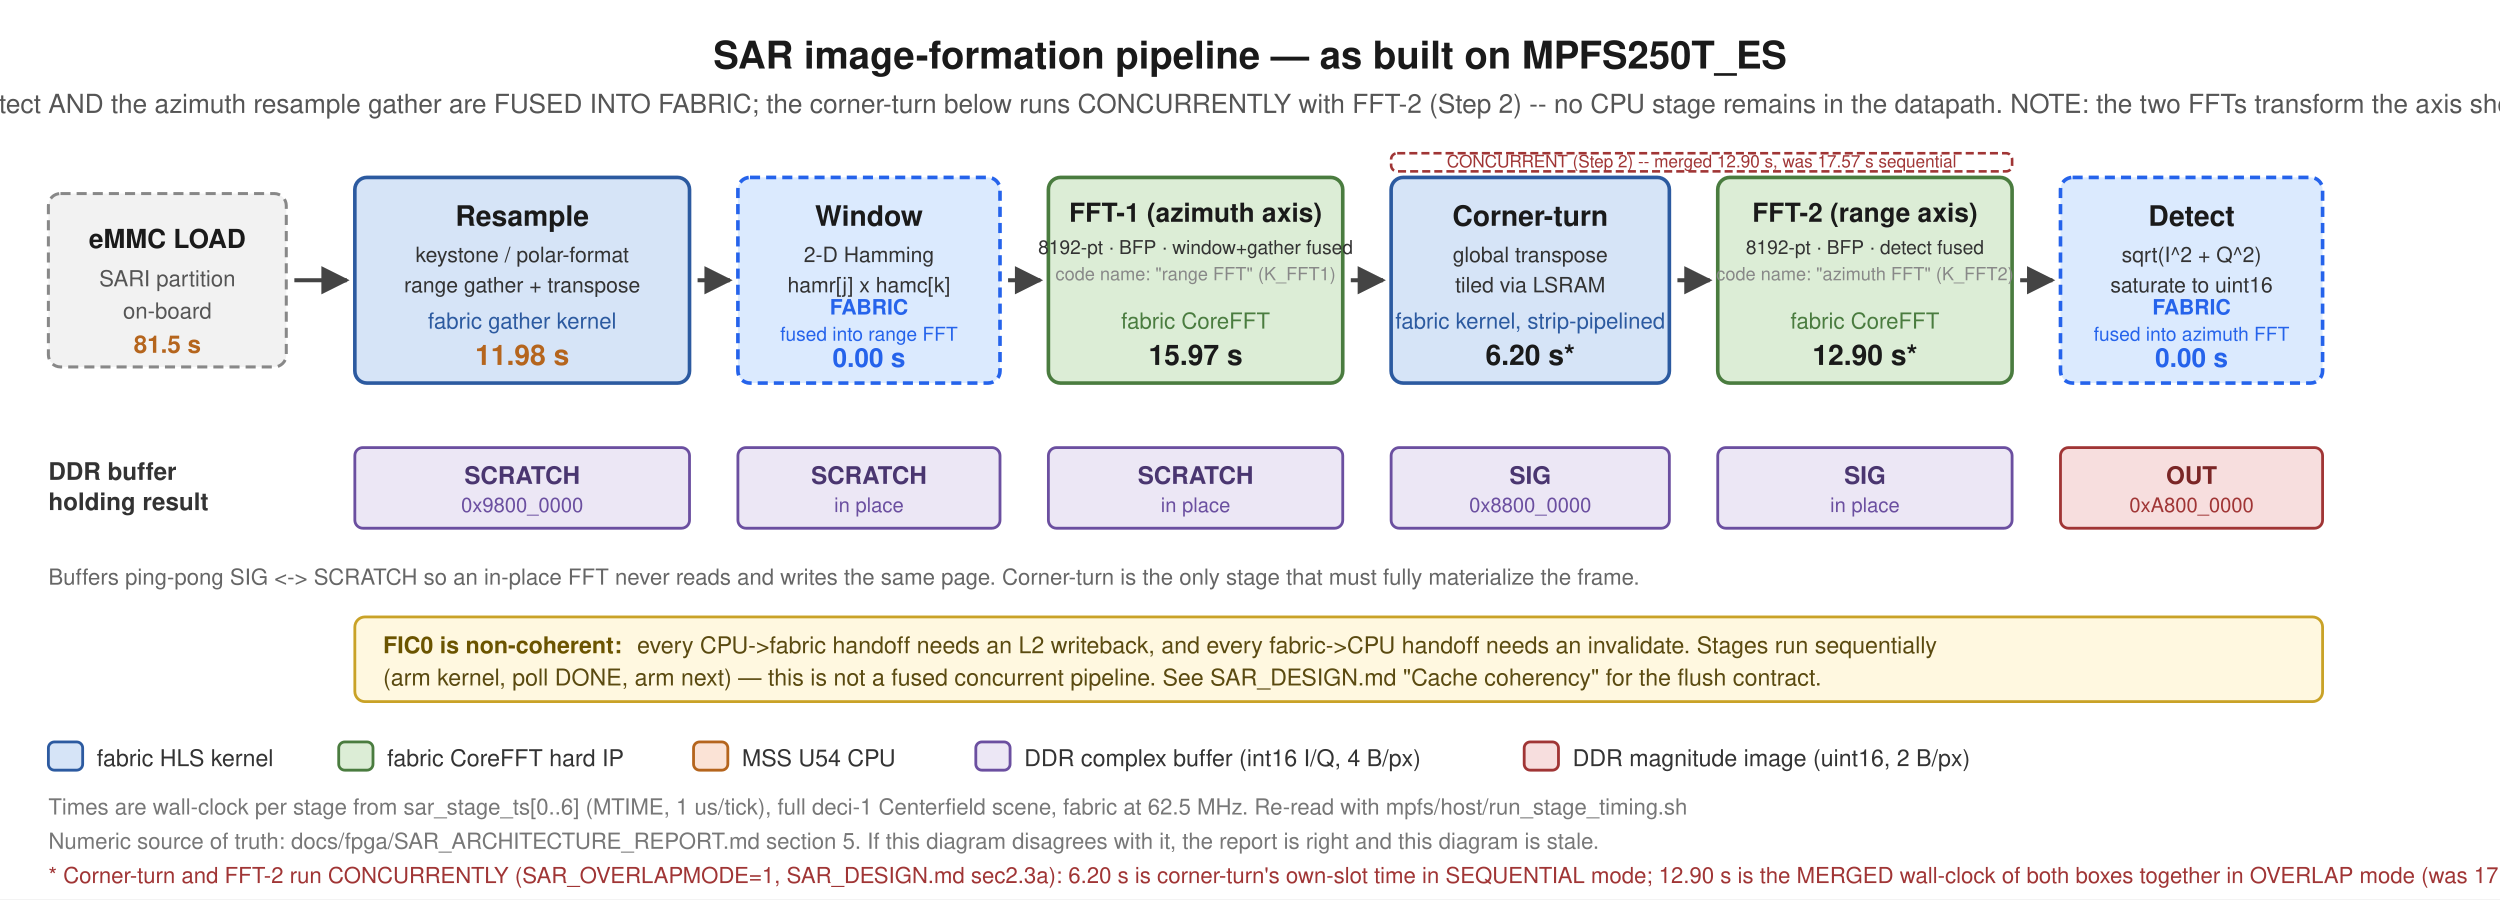
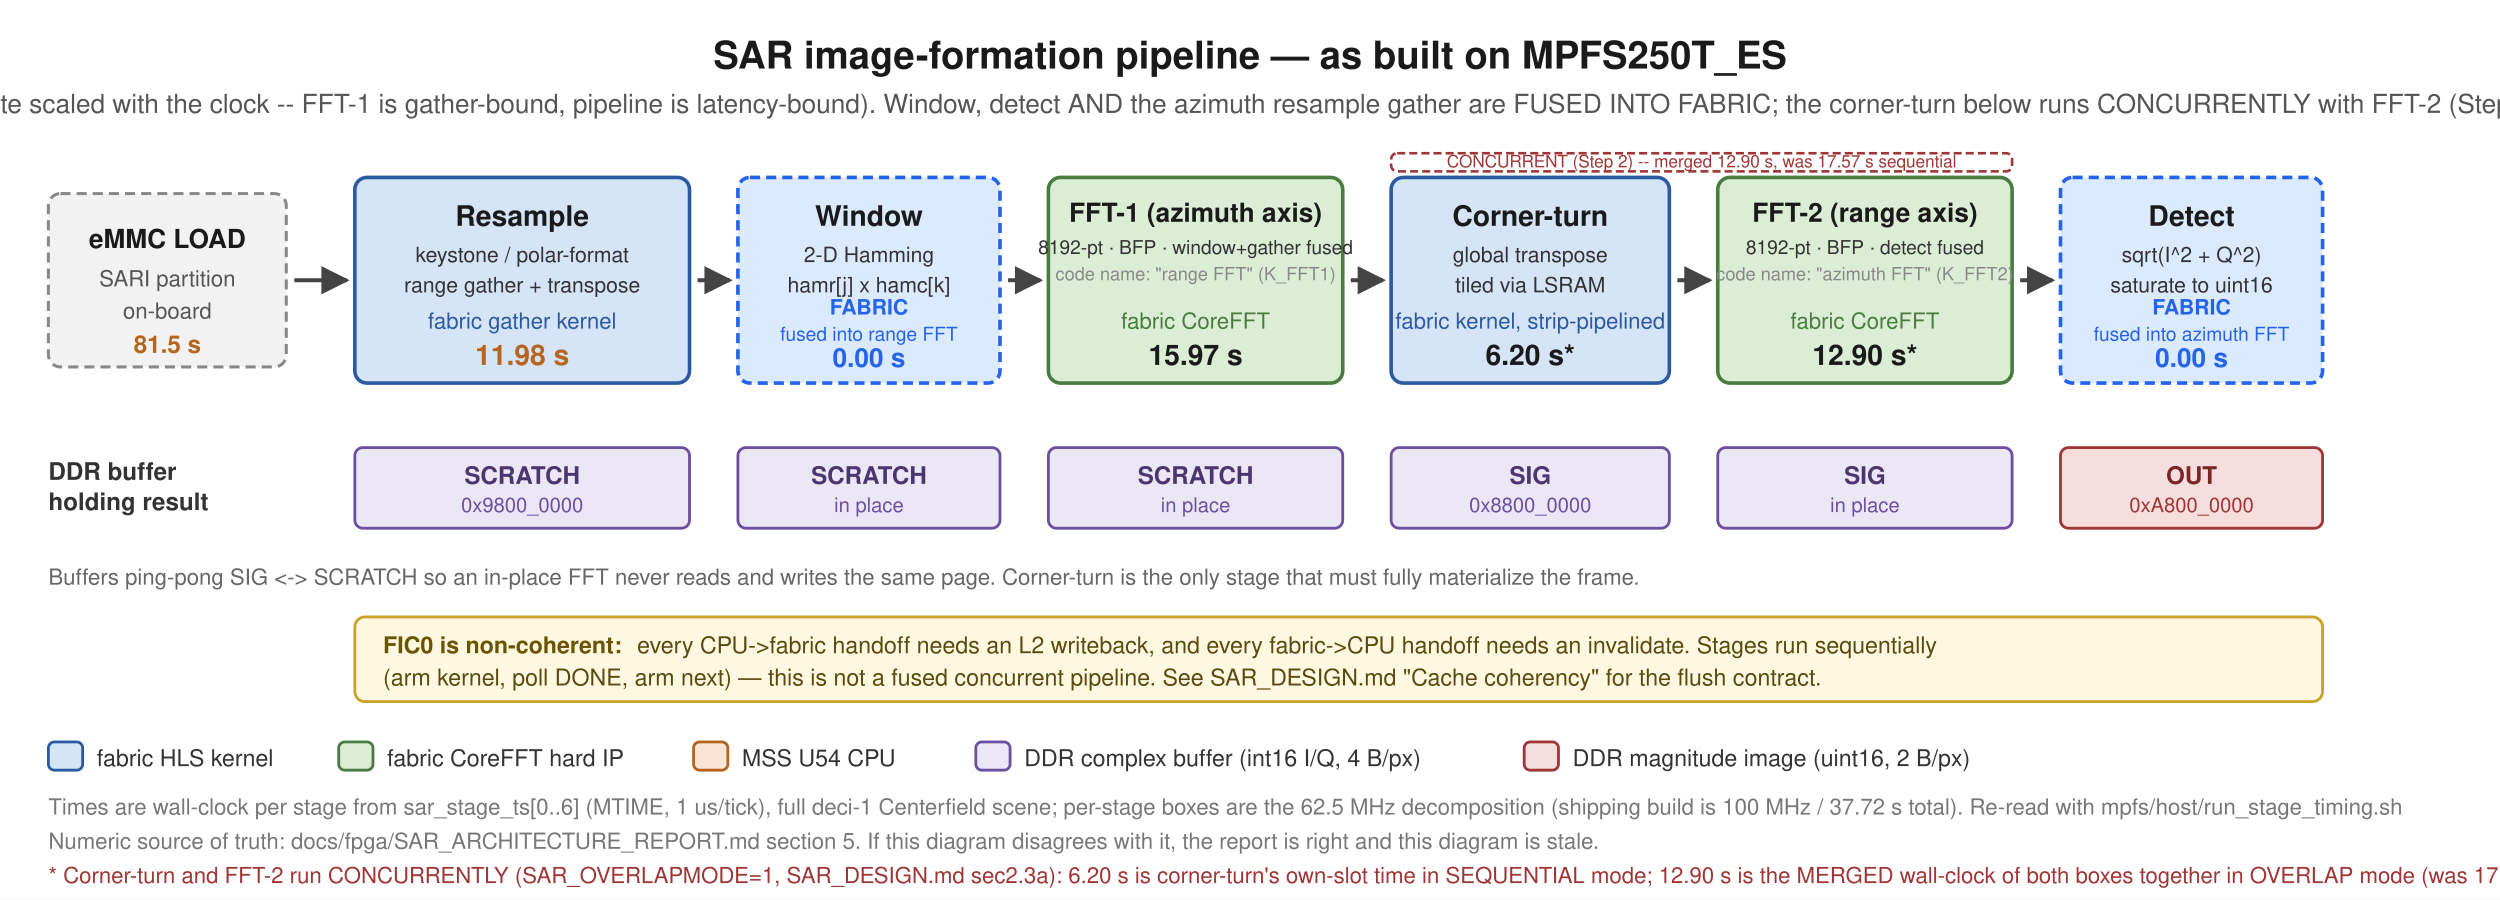
<svg xmlns="http://www.w3.org/2000/svg" viewBox="0 0 1240 446" width="1240" height="446" font-family="Segoe UI, Helvetica, Arial, sans-serif">
  <rect width="1240" height="446" fill="#ffffff" />
  <text x="620" y="34" text-anchor="middle" font-size="19" font-weight="600" fill="#1a1a1a">SAR image-formation pipeline — as built on MPFS250T_ES</text>
-   <text x="620" y="56" text-anchor="middle" font-size="13" fill="#555555">Polar-Format Algorithm, 8192 x 8192 complex frame. Measured 2026-07-23: 40.91 s total. Window, detect AND the azimuth resample gather are FUSED INTO FABRIC; the corner-turn below runs CONCURRENTLY with FFT-2 (Step 2) -- no CPU stage remains in the datapath.  NOTE: the two FFTs transform the axis shown; the code names ("range/azimuth FFT") are the historical labels and are swapped vs the true axis.</text>
+   <text x="620" y="56" text-anchor="middle" font-size="13" fill="#555555">Polar-Format Algorithm, 8192 x 8192 complex frame. Measured 2026-07-24 at 100 MHz: 37.72 s total (the per-stage boxes below are the 62.5 MHz decomposition, 40.91 s; only FFT-2 compute scaled with the clock -- FFT-1 is gather-bound, pipeline is latency-bound). Window, detect AND the azimuth resample gather are FUSED INTO FABRIC; the corner-turn below runs CONCURRENTLY with FFT-2 (Step 2) -- no CPU stage remains in the datapath.  NOTE: the two FFTs transform the axis shown; the code names ("range/azimuth FFT") are the historical labels and are swapped vs the true axis.</text>
  <rect x="690" y="76" width="308" height="9" rx="3" fill="none" stroke="#a03535" stroke-width="1.3" stroke-dasharray="4 2" />
  <text x="844" y="83" text-anchor="middle" font-size="8.5" fill="#a03535">CONCURRENT (Step 2) -- merged 12.90 s, was 17.57 s sequential</text>
  <rect x="24" y="96" width="118" height="86" rx="6" fill="#f2f2f2" stroke="#888888" stroke-width="1.5" stroke-dasharray="5 3" />
  <text x="83" y="123" text-anchor="middle" font-size="13" font-weight="600" fill="#1a1a1a">eMMC LOAD</text>
  <text x="83" y="142" text-anchor="middle" font-size="11" fill="#555555">SARI partition</text>
  <text x="83" y="158" text-anchor="middle" font-size="11" fill="#555555">on-board</text>
  <text x="83" y="175" text-anchor="middle" font-size="12" font-weight="600" fill="#b5651d">81.5 s</text>
  <path d="M 146 139 L 172 139" stroke="#444444" stroke-width="2" marker-end="url(#ah)" />
  <defs>
    <marker id="ah" viewBox="0 0 10 10" refX="9" refY="5" markerWidth="7" markerHeight="7" orient="auto-start-reverse">
      <path d="M 0 0 L 10 5 L 0 10 z" fill="#444444" />
    </marker>
  </defs>
  <rect x="176" y="88" width="166" height="102" rx="6" fill="#d6e4f7" stroke="#2c5aa0" stroke-width="1.8" />
  <text x="259" y="112" text-anchor="middle" font-size="14" font-weight="600" fill="#1a1a1a">Resample</text>
  <text x="259" y="130" text-anchor="middle" font-size="10.5" fill="#333333">keystone / polar-format</text>
  <text x="259" y="145" text-anchor="middle" font-size="10.5" fill="#333333">range gather + transpose</text>
  <text x="259" y="163" text-anchor="middle" font-size="11" fill="#2c5aa0">fabric gather kernel</text>
  <text x="259" y="181" text-anchor="middle" font-size="14" font-weight="700" fill="#b5651d">11.98 s</text>
  <rect x="366" y="88" width="130" height="102" rx="6" fill="#dbeafe" stroke="#2563eb" stroke-width="1.8" stroke-dasharray="5 3" />
  <text x="431" y="112" text-anchor="middle" font-size="14" font-weight="600" fill="#1a1a1a">Window</text>
  <text x="431" y="130" text-anchor="middle" font-size="10.5" fill="#333333">2-D Hamming</text>
  <text x="431" y="145" text-anchor="middle" font-size="10.5" fill="#333333">hamr[j] x hamc[k]</text>
  <text x="431" y="156" text-anchor="middle" font-size="10.5" font-weight="600" fill="#2563eb">FABRIC</text>
  <text x="431" y="169" text-anchor="middle" font-size="9.5" fill="#2563eb">fused into range FFT</text>
  <text x="431" y="182" text-anchor="middle" font-size="13" font-weight="700" fill="#2563eb">0.00 s</text>
  <rect x="520" y="88" width="146" height="102" rx="6" fill="#dcedd6" stroke="#4a7c3f" stroke-width="1.8" />
  <text x="593" y="110" text-anchor="middle" font-size="13" font-weight="600" fill="#1a1a1a">FFT-1 (azimuth axis)</text>
  <text x="593" y="126" text-anchor="middle" font-size="9.5" fill="#333333">8192-pt · BFP · window+gather fused</text>
  <text x="593" y="139" text-anchor="middle" font-size="9" fill="#888888">code name: "range FFT" (K_FFT1)</text>
  <text x="593" y="163" text-anchor="middle" font-size="11" fill="#4a7c3f">fabric CoreFFT</text>
  <text x="593" y="181" text-anchor="middle" font-size="14" font-weight="700" fill="#1a1a1a">15.97 s</text>
  <rect x="690" y="88" width="138" height="102" rx="6" fill="#d6e4f7" stroke="#2c5aa0" stroke-width="1.8" />
  <text x="759" y="112" text-anchor="middle" font-size="14" font-weight="600" fill="#1a1a1a">Corner-turn</text>
  <text x="759" y="130" text-anchor="middle" font-size="10.5" fill="#333333">global transpose</text>
  <text x="759" y="145" text-anchor="middle" font-size="10.5" fill="#333333">tiled via LSRAM</text>
  <text x="759" y="163" text-anchor="middle" font-size="11" fill="#2c5aa0">fabric kernel, strip-pipelined</text>
  <text x="759" y="181" text-anchor="middle" font-size="14" font-weight="700" fill="#1a1a1a">6.20 s*</text>
  <rect x="852" y="88" width="146" height="102" rx="6" fill="#dcedd6" stroke="#4a7c3f" stroke-width="1.8" />
  <text x="925" y="110" text-anchor="middle" font-size="13" font-weight="600" fill="#1a1a1a">FFT-2 (range axis)</text>
  <text x="925" y="126" text-anchor="middle" font-size="9.5" fill="#333333">8192-pt · BFP · detect fused</text>
  <text x="925" y="139" text-anchor="middle" font-size="9" fill="#888888">code name: "azimuth FFT" (K_FFT2)</text>
  <text x="925" y="163" text-anchor="middle" font-size="11" fill="#4a7c3f">fabric CoreFFT</text>
  <text x="925" y="181" text-anchor="middle" font-size="14" font-weight="700" fill="#1a1a1a">12.90 s*</text>
  <rect x="1022" y="88" width="130" height="102" rx="6" stroke-dasharray="5 3" fill="#dbeafe" stroke="#2563eb" stroke-width="1.8" />
  <text x="1087" y="112" text-anchor="middle" font-size="14" font-weight="600" fill="#1a1a1a">Detect</text>
  <text x="1087" y="130" text-anchor="middle" font-size="10.5" fill="#333333">sqrt(I^2 + Q^2)</text>
  <text x="1087" y="145" text-anchor="middle" font-size="10.5" fill="#333333">saturate to uint16</text>
  <text x="1087" y="156" text-anchor="middle" font-size="10.5" font-weight="600" fill="#2563eb">FABRIC</text>
  <text x="1087" y="169" text-anchor="middle" font-size="9.5" fill="#2563eb">fused into azimuth FFT</text>
  <text x="1087" y="182" text-anchor="middle" font-size="13" font-weight="700" fill="#2563eb">0.00 s</text>
  <path d="M 346 139 L 362 139" stroke="#444444" stroke-width="2" marker-end="url(#ah)" />
  <path d="M 500 139 L 516 139" stroke="#444444" stroke-width="2" marker-end="url(#ah)" />
  <path d="M 670 139 L 686 139" stroke="#444444" stroke-width="2" marker-end="url(#ah)" />
  <path d="M 832 139 L 848 139" stroke="#444444" stroke-width="2" marker-end="url(#ah)" />
  <path d="M 1002 139 L 1018 139" stroke="#444444" stroke-width="2" marker-end="url(#ah)" />
  <text x="24" y="238" font-size="12" font-weight="600" fill="#333333">DDR buffer</text>
  <text x="24" y="253" font-size="12" font-weight="600" fill="#333333">holding result</text>
  <rect x="176" y="222" width="166" height="40" rx="4" fill="#ece7f5" stroke="#6b4fa0" stroke-width="1.4" />
  <text x="259" y="240" text-anchor="middle" font-size="12" font-weight="600" fill="#4a3670">SCRATCH</text>
  <text x="259" y="254" text-anchor="middle" font-size="10" fill="#6b4fa0">0x9800_0000</text>
  <rect x="366" y="222" width="130" height="40" rx="4" fill="#ece7f5" stroke="#6b4fa0" stroke-width="1.4" />
  <text x="431" y="240" text-anchor="middle" font-size="12" font-weight="600" fill="#4a3670">SCRATCH</text>
  <text x="431" y="254" text-anchor="middle" font-size="10" fill="#6b4fa0">in place</text>
  <rect x="520" y="222" width="146" height="40" rx="4" fill="#ece7f5" stroke="#6b4fa0" stroke-width="1.4" />
  <text x="593" y="240" text-anchor="middle" font-size="12" font-weight="600" fill="#4a3670">SCRATCH</text>
  <text x="593" y="254" text-anchor="middle" font-size="10" fill="#6b4fa0">in place</text>
  <rect x="690" y="222" width="138" height="40" rx="4" fill="#ece7f5" stroke="#6b4fa0" stroke-width="1.4" />
  <text x="759" y="240" text-anchor="middle" font-size="12" font-weight="600" fill="#4a3670">SIG</text>
  <text x="759" y="254" text-anchor="middle" font-size="10" fill="#6b4fa0">0x8800_0000</text>
  <rect x="852" y="222" width="146" height="40" rx="4" fill="#ece7f5" stroke="#6b4fa0" stroke-width="1.4" />
  <text x="925" y="240" text-anchor="middle" font-size="12" font-weight="600" fill="#4a3670">SIG</text>
  <text x="925" y="254" text-anchor="middle" font-size="10" fill="#6b4fa0">in place</text>
  <rect x="1022" y="222" width="130" height="40" rx="4" fill="#f7dede" stroke="#a03535" stroke-width="1.4" />
  <text x="1087" y="240" text-anchor="middle" font-size="12" font-weight="600" fill="#7a2626">OUT</text>
  <text x="1087" y="254" text-anchor="middle" font-size="10" fill="#a03535">0xA800_0000</text>
  <text x="24" y="290" font-size="11" fill="#666666">Buffers ping-pong SIG &lt;-&gt; SCRATCH so an in-place FFT never reads and writes the same page. Corner-turn is the only stage that must fully materialize the frame.</text>
  <rect x="176" y="306" width="976" height="42" rx="5" fill="#fff8e0" stroke="#c9a227" stroke-width="1.4" />
  <text x="190" y="324" font-size="11.5" font-weight="600" fill="#6b5400">FIC0 is non-coherent:</text>
  <text x="316" y="324" font-size="11.5" fill="#5a4a10">every CPU-&gt;fabric handoff needs an L2 writeback, and every fabric-&gt;CPU handoff needs an invalidate. Stages run sequentially</text>
  <text x="190" y="340" font-size="11.5" fill="#5a4a10">(arm kernel, poll DONE, arm next) — this is not a fused concurrent pipeline. See SAR_DESIGN.md "Cache coherency" for the flush contract.</text>
  <rect x="24" y="368" width="17" height="14" rx="3" fill="#d6e4f7" stroke="#2c5aa0" stroke-width="1.4" />
  <text x="48" y="380" font-size="11.5" fill="#333333">fabric HLS kernel</text>
  <rect x="168" y="368" width="17" height="14" rx="3" fill="#dcedd6" stroke="#4a7c3f" stroke-width="1.4" />
  <text x="192" y="380" font-size="11.5" fill="#333333">fabric CoreFFT hard IP</text>
  <rect x="344" y="368" width="17" height="14" rx="3" fill="#fbe3d6" stroke="#b5651d" stroke-width="1.4" />
  <text x="368" y="380" font-size="11.5" fill="#333333">MSS U54 CPU</text>
  <rect x="484" y="368" width="17" height="14" rx="3" fill="#ece7f5" stroke="#6b4fa0" stroke-width="1.4" />
  <text x="508" y="380" font-size="11.5" fill="#333333">DDR complex buffer (int16 I/Q, 4 B/px)</text>
  <rect x="756" y="368" width="17" height="14" rx="3" fill="#f7dede" stroke="#a03535" stroke-width="1.4" />
  <text x="780" y="380" font-size="11.5" fill="#333333">DDR magnitude image (uint16, 2 B/px)</text>
-   <text x="24" y="404" font-size="11" fill="#777777">Times are wall-clock per stage from sar_stage_ts[0..6] (MTIME, 1 us/tick), full deci-1 Centerfield scene, fabric at 62.5 MHz. Re-read with mpfs/host/run_stage_timing.sh</text>
+   <text x="24" y="404" font-size="11" fill="#777777">Times are wall-clock per stage from sar_stage_ts[0..6] (MTIME, 1 us/tick), full deci-1 Centerfield scene; per-stage boxes are the 62.5 MHz decomposition (shipping build is 100 MHz / 37.72 s total). Re-read with mpfs/host/run_stage_timing.sh</text>
  <text x="24" y="421" font-size="11" fill="#777777">Numeric source of truth: docs/fpga/SAR_ARCHITECTURE_REPORT.md section 5. If this diagram disagrees with it, the report is right and this diagram is stale.</text>
  <text x="24" y="438" font-size="11" fill="#a03535">* Corner-turn and FFT-2 run CONCURRENTLY (SAR_OVERLAPMODE=1, SAR_DESIGN.md sec2.3a): 6.20 s is corner-turn's own-slot time in SEQUENTIAL mode; 12.90 s is the MERGED wall-clock of both boxes together in OVERLAP mode (was 17.57 s sequential).</text>
</svg>
